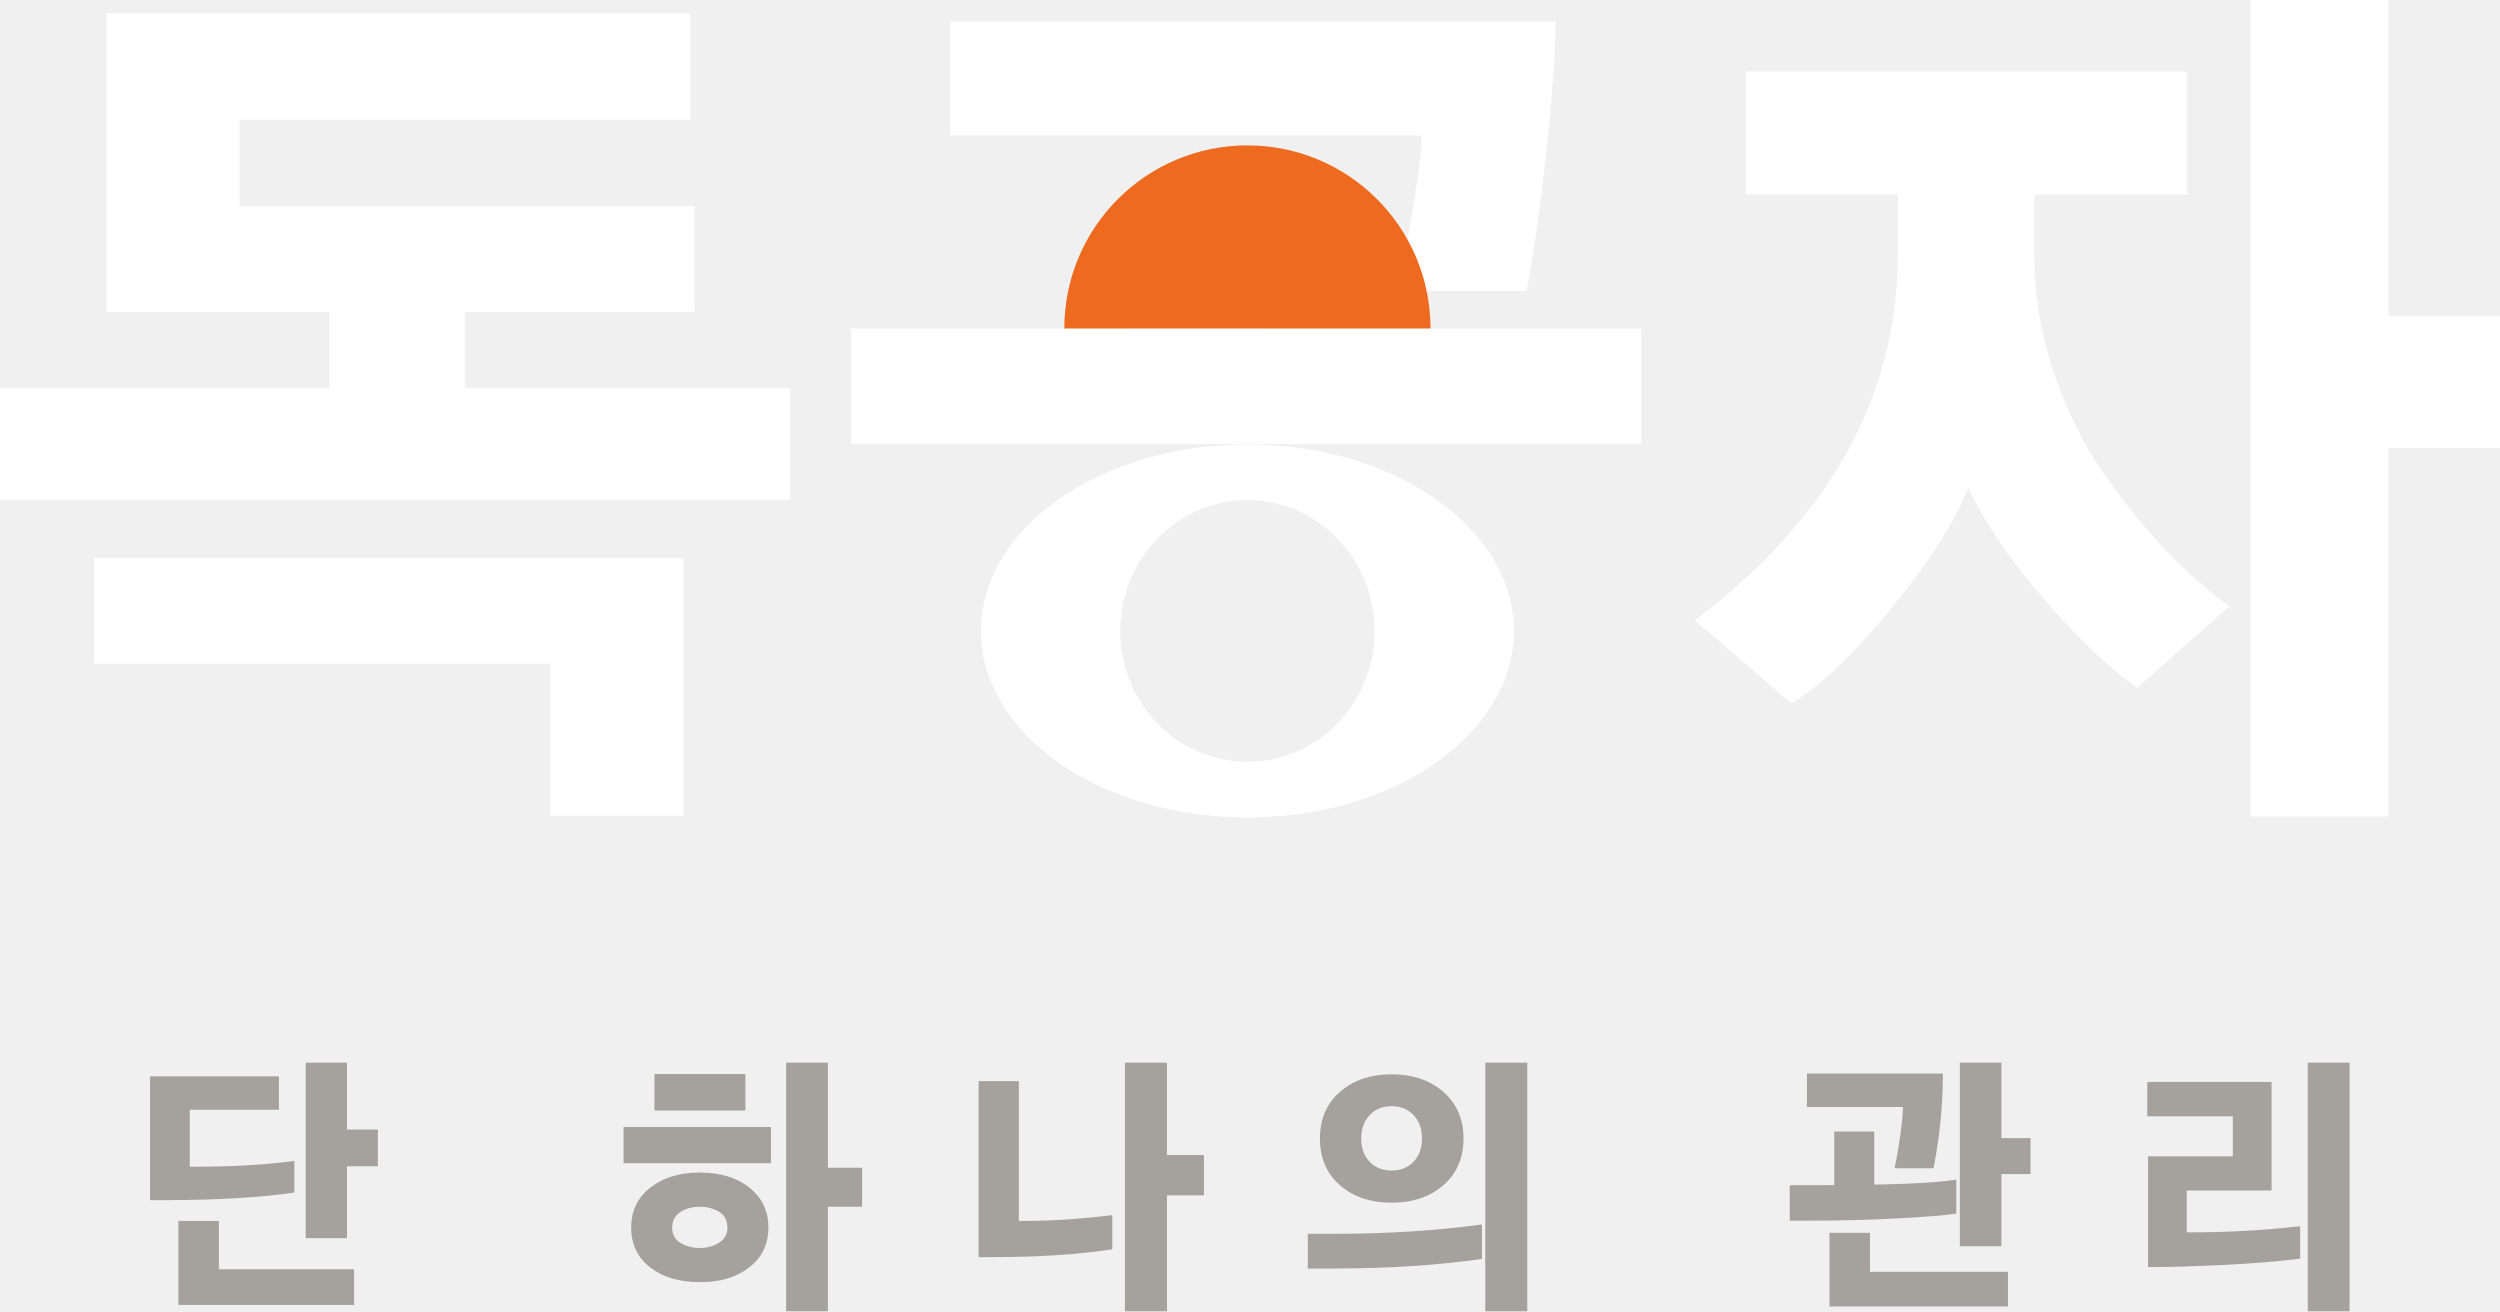
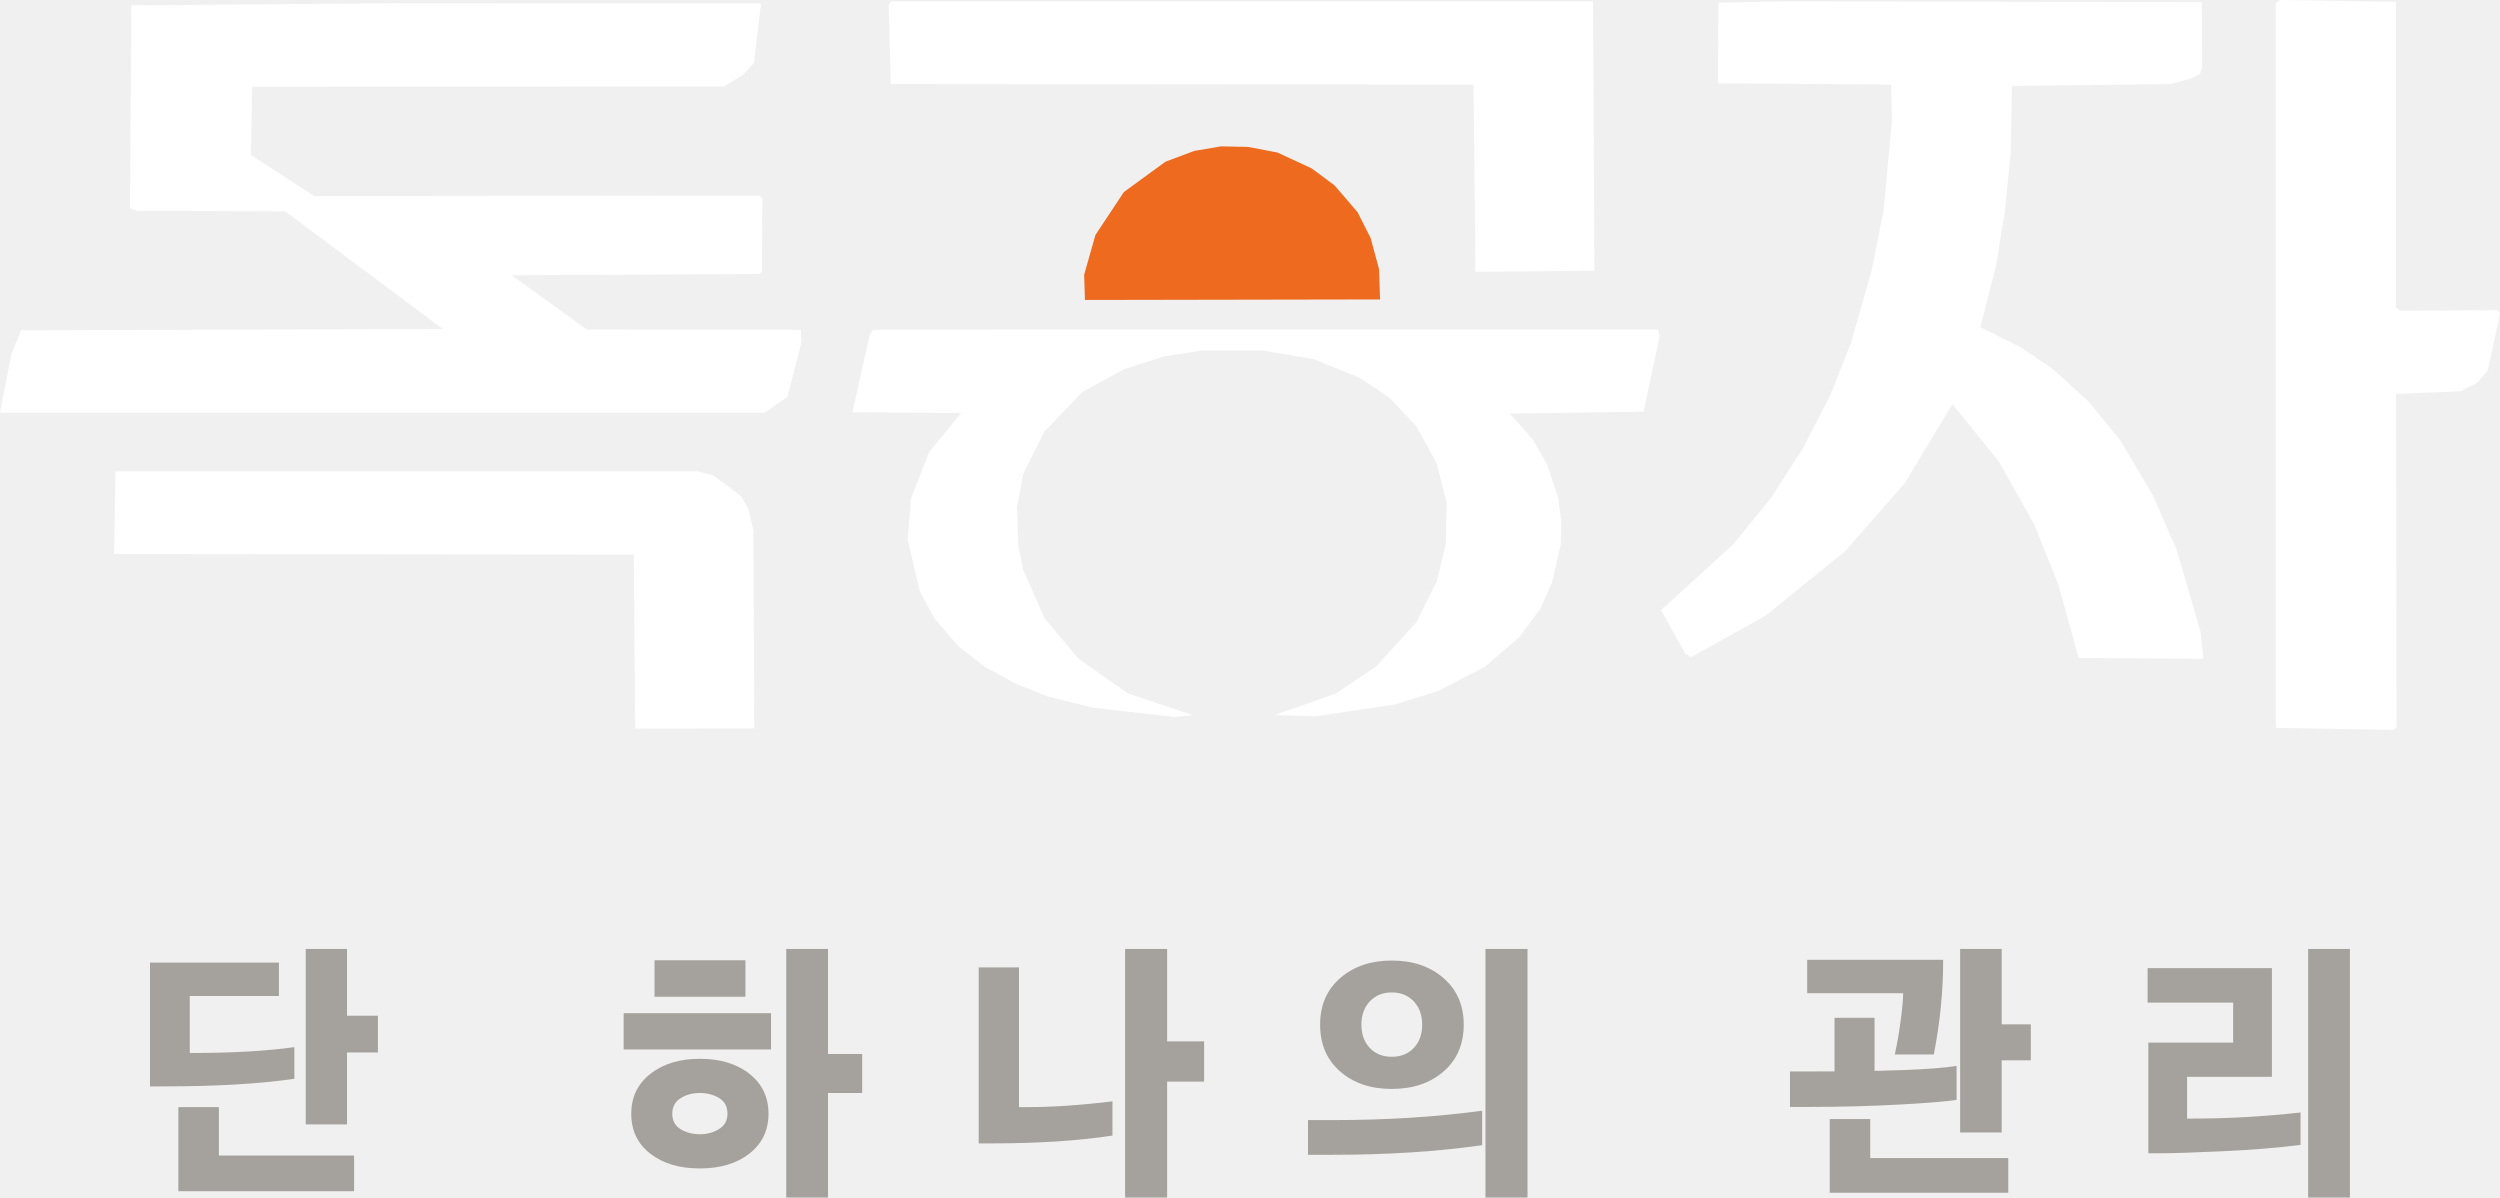
- <svg xmlns="http://www.w3.org/2000/svg" viewBox="0 0 367.0 192.5" width="367.0" height="192.5">
-   <g transform="translate(-5.49,108.65) scale(0.12501)">
-     <path fill="#FFFFFF" d="M154.3 -89.8V-213.9H846.7V88.9H690.4V-89.8ZM43.9 -282.2V-413.1H430.7V-560.5H589.8V-413.1H971.7V-282.2ZM168.9 -502.9V-853.5H854.5V-728.5H325.2V-627.0H859.4V-502.9Z" />
-     <g transform="translate(999.5,0)">
-       <path fill="#FFFFFF" d="M160.2 -710.0V-843.8H871.1Q871.1 -790.0 859.9 -688.0Q848.6 -585.9 836.9 -527.3H684.6Q695.3 -571.3 704.6 -629.9Q713.9 -688.5 713.9 -710.0Z" />
-       <path fill="#FFFFFF" d="M43.9 -347.7V-483.4H365.2V-635.7H525.4V-483.4H971.7V-347.7Z" />
-       <path fill="#FFFFFF" fill-rule="evenodd" d="M196.331,-128.2 a312.919,219.0 0 1,0 625.838,0 a312.919,219.0 0 1,0 -625.838,0 Z M359.932,-128.2 a149.318,153.646 0 1,0 298.636,0 a149.318,153.646 0 1,0 -298.636,0 Z" />
-       <path fill="#EE6A1E" d="M294.25,-483.4 a215.0,215.0 0 0,1 430.0,0 Z" />
+ <svg xmlns="http://www.w3.org/2000/svg" viewBox="0 0 411.0 196.9" width="411.0" height="196.9">
+   <g transform="translate(-0.00,-0.00) scale(0.4415)">
+     <g transform="translate(-69.3,-39.5)">
+       <path fill="#FFFFFF" fill-rule="evenodd" d="M918.2,39.5 L961.5,40.2 L961.5,154.0 L963.2,155.2 L999.3,155.0 L1000.2,156.2 L995.7,177.3 L991.8,182.0 L985.5,185.2 L961.5,186.2 L961.7,310.3 L960.5,311.3 L916.7,310.5 L916.7,40.7 L918.2,39.5 Z M401.3,40.0 L662.5,40.0 L663.0,140.3 L618.7,140.7 L618.0,71.0 L401.0,70.8 L400.2,41.5 L401.3,40.0 Z M734.0,40.0 L889.2,40.3 L889.3,64.7 L888.5,67.0 L885.8,68.5 L877.8,70.8 L818.5,71.5 L818.0,96.8 L815.8,118.5 L812.5,138.7 L806.7,161.3 L821.7,168.8 L833.8,177.0 L846.8,188.8 L858.7,203.3 L871.0,224.0 L879.8,244.2 L888.7,274.7 L889.8,284.8 L843.3,284.5 L835.8,257.3 L826.8,234.8 L813.5,211.2 L796.3,190.0 L778.5,219.5 L756.3,244.8 L726.7,268.8 L699.0,284.2 L696.8,282.8 L687.8,266.7 L714.7,242.2 L728.7,225.0 L740.8,206.2 L751.0,186.3 L758.5,167.3 L766.3,140.0 L770.7,117.8 L773.8,84.2 L773.5,71.0 L709.0,70.5 L709.2,40.5 L734.0,40.0 Z M215.2,40.7 L352.7,40.8 L350.0,63.0 L346.0,67.3 L339.0,71.7 L163.2,71.8 L162.7,97.2 L186.3,112.5 L352.0,112.3 L353.2,113.3 L353.0,140.8 L352.0,141.5 L259.8,142.0 L287.8,162.2 L367.5,162.3 L367.7,167.2 L362.5,187.3 L354.0,193.2 L69.3,193.2 L73.5,171.5 L77.2,162.5 L234.2,162.0 L175.5,118.2 L120.2,118.0 L117.7,117.0 L118.2,41.5 L215.2,40.7 Z M448.8,162.2 L686.7,162.2 L687.3,164.7 L681.3,192.8 L631.5,193.5 L639.8,202.8 L645.3,212.2 L649.5,224.8 L650.7,233.7 L650.5,242.2 L647.2,256.5 L642.8,266.3 L635.0,276.8 L622.2,287.8 L604.8,296.8 L588.8,301.8 L559.2,306.2 L543.8,305.8 L566.8,297.7 L581.7,287.7 L596.7,271.2 L604.3,256.0 L607.7,242.0 L608.0,226.8 L604.2,211.8 L596.7,198.2 L586.8,187.7 L575.7,180.2 L558.7,173.3 L539.5,170.0 L517.0,170.0 L502.7,172.2 L487.8,177.0 L472.3,185.5 L458.2,200.2 L450.3,216.0 L448.0,228.3 L448.5,242.8 L450.3,251.7 L458.3,269.7 L470.8,284.7 L489.3,297.7 L513.5,305.8 L506.7,306.5 L476.2,303.0 L459.3,298.8 L447.8,294.2 L436.0,287.8 L426.0,280.0 L417.3,269.8 L411.8,259.7 L407.3,240.5 L408.5,225.2 L415.3,207.8 L427.2,193.3 L386.7,193.0 L393.2,164.0 L394.5,162.3 L448.8,162.2 Z M112.3,215.0 L329.0,215.0 L334.8,216.5 L345.2,224.2 L347.8,228.7 L349.8,236.5 L350.2,310.7 L305.8,310.8 L305.3,246.0 L111.8,245.8 L112.3,215.0 Z" />
+       <path fill="#EE6A1E" fill-rule="evenodd" d="M524.0,94.0 L534.0,94.2 L545.0,96.3 L557.7,102.2 L566.2,108.5 L574.8,118.5 L579.7,128.2 L582.8,139.7 L583.2,151.0 L473.3,151.2 L473.0,141.8 L477.2,127.0 L487.8,111.0 L503.3,99.7 L514.0,95.7 L524.0,94.0 Z" />
    </g>
-     <path fill="#FFFFFF" d="M2686.6 89.8V-869.1H2848.7V-498.0H2979.5V-342.8H2848.7V89.8ZM2034.2 -140.6Q2271.5 -320.3 2272.5 -568.4V-640.6H2093.8V-785.2H2612.3V-640.6H2432.7V-570.3Q2432.7 -500.0 2455.6 -432.1Q2478.6 -364.3 2515.2 -312.0Q2551.8 -259.8 2588.4 -221.7Q2625.0 -183.6 2662.1 -157.2L2553.8 -61.5Q2505.9 -94.7 2445.8 -163.6Q2385.8 -232.4 2355.5 -295.9Q2328.2 -231.4 2263.2 -152.8Q2198.3 -74.2 2147.5 -43.0Z" />
  </g>
-   <g transform="translate(22.02,156.00)">
-     <g transform="translate(-3.90,33.08) scale(0.03806)" fill="#A5A19C">
+   <g transform="translate(24.66,156.00)">
+     <g transform="translate(-4.37,37.05) scale(0.04263)" fill="#A5A19C">
      <path d="M211.9 65.4V-258.8H368.2V-72.3H889.6V65.4ZM703.1 -192.4V-869.1H862.3V-611.3H981.4V-469.7H862.3V-192.4ZM102.5 -338.9V-816.4H599.6V-687.5H255.9V-467.8H270.5Q497.1 -467.8 659.2 -490.2V-368.2Q457.0 -338.9 155.3 -338.9Z" />
      <path d="M2556.1 89.8V-869.1H2717.2V-463.9H2849.0V-313.5H2717.2V89.8ZM2048.2 -684.6V-825.2H2398.8V-684.6ZM1929.1 -481.4V-621.1H2497.5V-481.4ZM1958.4 -233.4Q1958.4 -329.1 2032.1 -387.2Q2105.9 -445.3 2223.0 -445.3Q2341.2 -445.3 2414.5 -387.2Q2487.7 -329.1 2487.7 -233.4Q2487.7 -137.7 2414.5 -80.1Q2341.2 -22.5 2223.0 -22.5Q2104.9 -22.5 2031.6 -79.6Q1958.4 -136.7 1958.4 -233.4ZM2116.6 -233.4Q2116.6 -193.4 2148.8 -173.8Q2181.1 -154.3 2223.0 -154.3Q2264.1 -154.3 2296.8 -174.3Q2329.5 -194.3 2329.5 -233.4Q2329.5 -274.4 2297.3 -293.9Q2265.0 -313.5 2223.0 -313.5Q2181.1 -313.5 2148.8 -293.5Q2116.6 -273.4 2116.6 -233.4Z" />
      <path d="M3862.9 89.8V-869.1H4025.0V-512.7H4167.6V-357.4H4025.0V89.8ZM3298.4 -119.1V-797.9H3453.7V-258.8H3478.1Q3630.5 -258.8 3814.1 -281.2V-149.4Q3618.8 -119.1 3347.3 -119.1Z" />
      <path d="M4568.2 -75.2V-209.0H4668.8Q4973.4 -209.0 5240.0 -245.1V-112.3Q4983.2 -75.2 4662.9 -75.2ZM5252.7 89.8V-869.1H5414.8V89.8ZM4615.0 -577.1Q4615.0 -689.5 4692.7 -756.8Q4770.3 -824.2 4891.4 -824.2Q5013.5 -824.2 5091.1 -756.3Q5168.8 -688.5 5168.8 -577.1Q5168.8 -463.9 5091.1 -396.5Q5013.5 -329.1 4891.4 -329.1Q4769.3 -329.1 4692.2 -396.5Q4615.0 -463.9 4615.0 -577.1ZM4774.2 -577.1Q4774.2 -521.5 4806.4 -487.3Q4838.7 -453.1 4891.4 -453.1Q4944.1 -453.1 4976.4 -487.3Q5008.6 -521.5 5008.6 -577.1Q5008.6 -631.8 4976.4 -666.5Q4944.1 -701.2 4891.4 -701.2Q4838.7 -701.2 4806.4 -666.5Q4774.2 -631.8 4774.2 -577.1Z" />
      <path d="M6580.3 71.3V-212.9H6736.5V-62.5H7268.8V71.3ZM6427.0 -259.8V-396.5H6506.1Q6942.6 -396.5 7069.5 -418.0V-287.1Q7009.0 -277.3 6843.9 -268.6Q6678.9 -259.8 6505.1 -259.8ZM6598.8 -343.8V-603.5H6753.1V-343.8ZM7083.2 -161.1V-869.1H7243.4V-578.1H7355.7V-439.5H7243.4V-161.1ZM6493.4 -698.2V-827.1H7017.8Q7017.8 -646.5 6981.6 -461.9H6831.2Q6843.9 -518.6 6853.7 -591.3Q6863.5 -664.1 6863.5 -698.2Z" />
      <path d="M8425.2 89.8V-869.1H8586.3V89.8ZM7809.0 -81.1V-507.8H8136.1V-662.1H7806.1V-794.9H8285.5V-376.0H7958.4V-214.8H7981.8Q8185.0 -214.8 8395.9 -238.3V-113.3Q8266.0 -96.7 8098.0 -88.9Q7930.1 -81.1 7854.9 -81.1Z" />
    </g>
  </g>
</svg>
